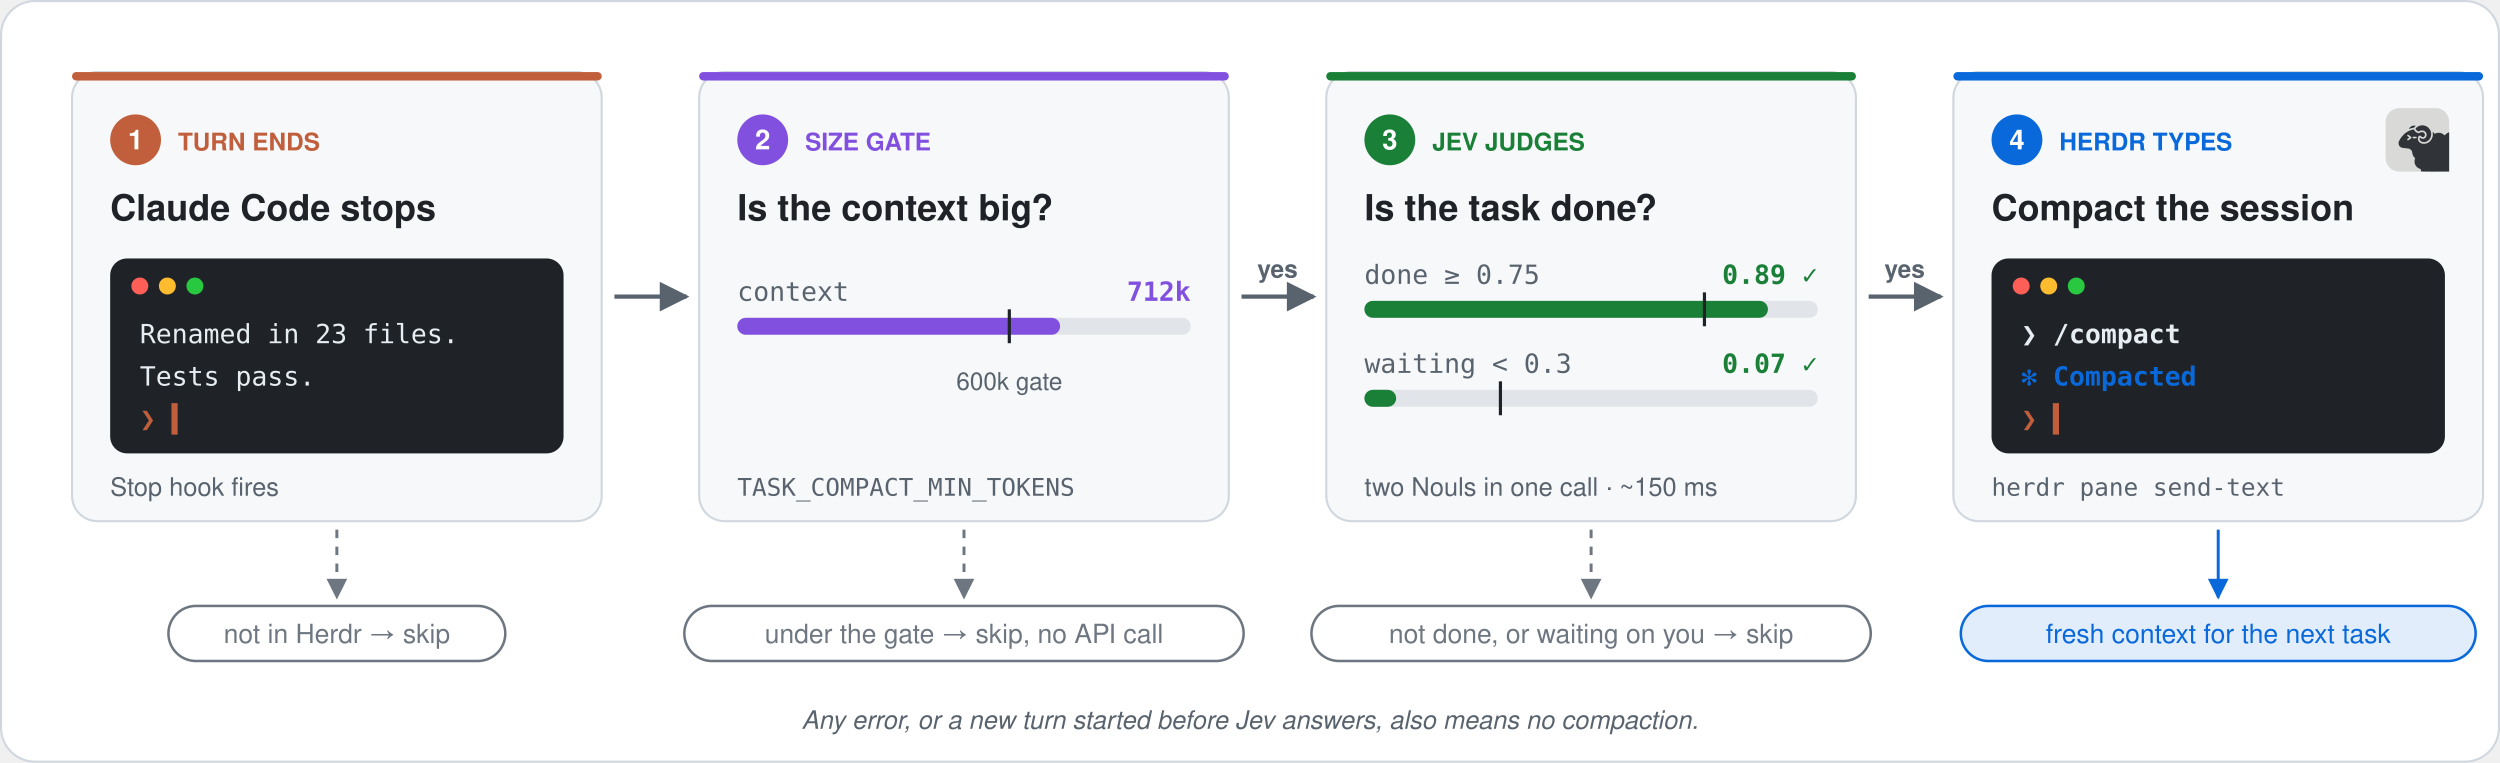
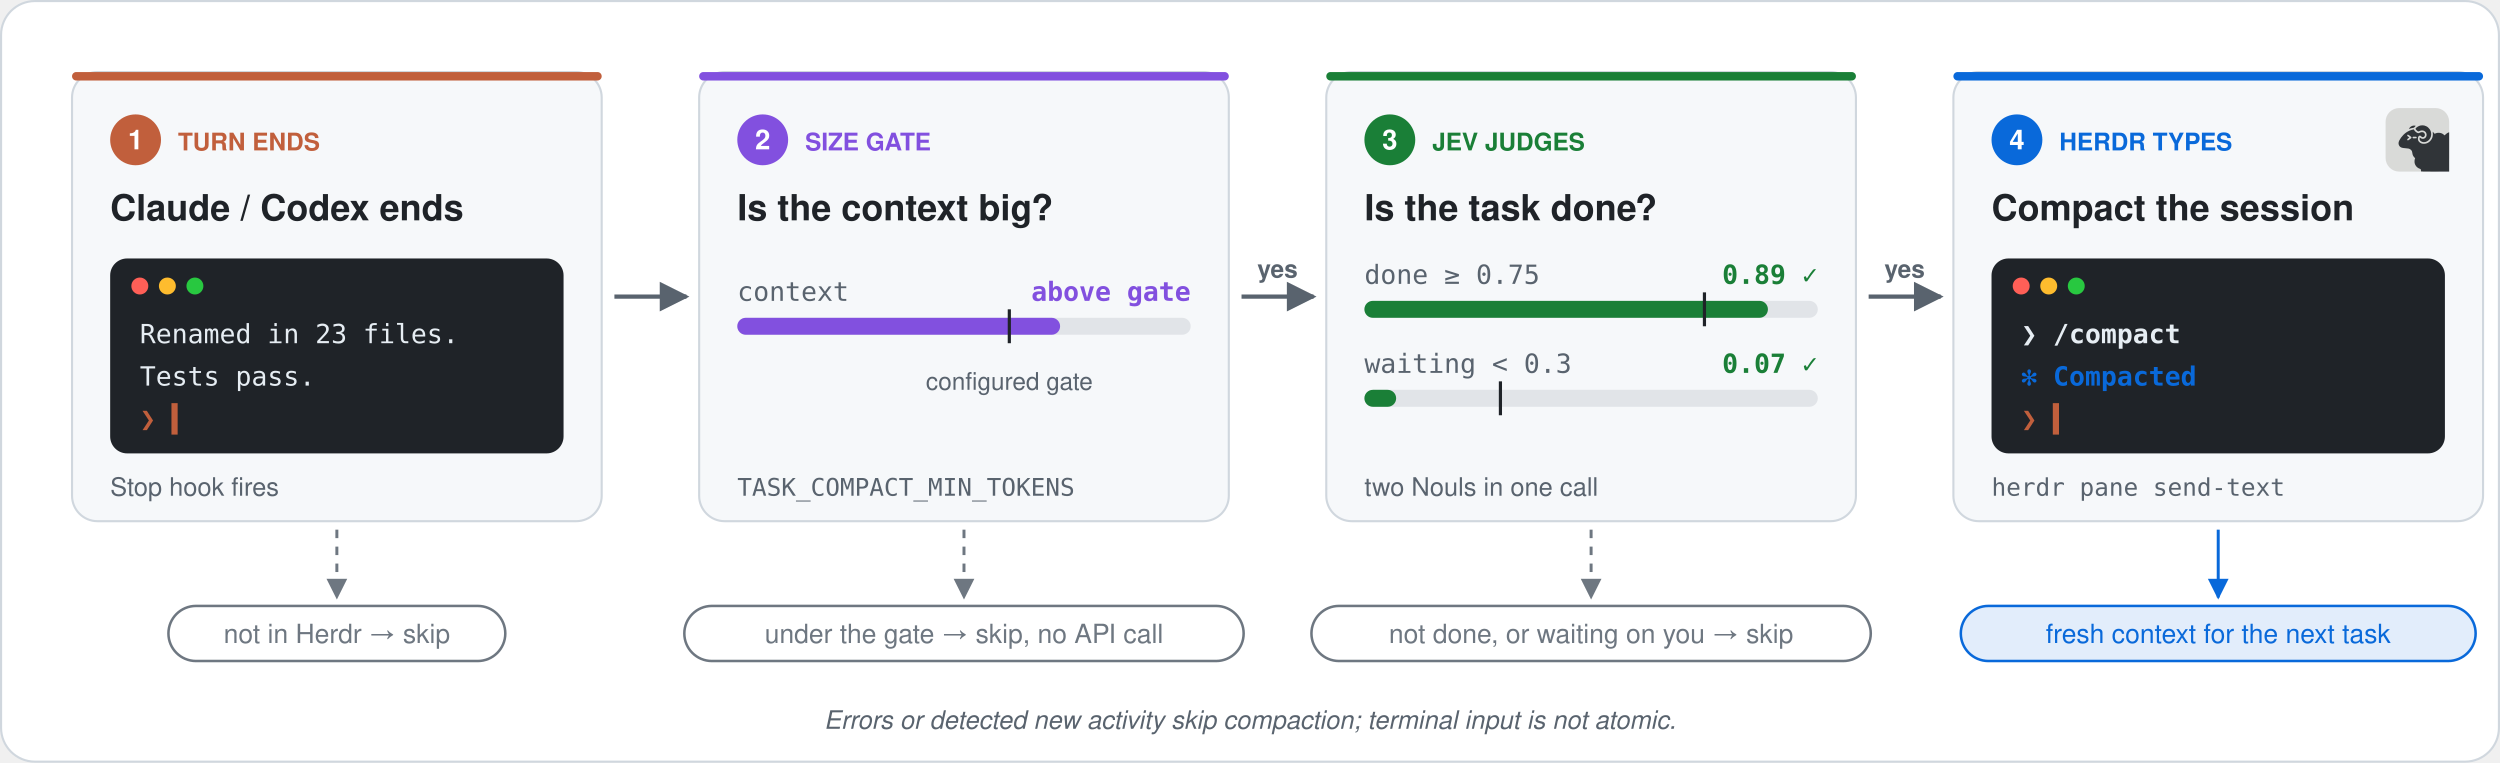
<svg xmlns="http://www.w3.org/2000/svg" width="1180" height="360" viewBox="0 0 1180 360" role="img" aria-label="Flow: turn ends, size gate, Jev judges the task done, Herdr types /compact">
  <defs>
    <marker id="head-muted" viewBox="0 0 10 10" refX="9" refY="5" markerWidth="7" markerHeight="7" orient="auto-start-reverse">
      <path d="M0,0 L10,5 L0,10 z" fill="#59636e" />
    </marker>
    <marker id="head-skip" viewBox="0 0 10 10" refX="9" refY="5" markerWidth="7" markerHeight="7" orient="auto-start-reverse">
      <path d="M0,0 L10,5 L0,10 z" fill="#6e7781" />
    </marker>
-     <marker id="head-claude" viewBox="0 0 10 10" refX="9" refY="5" markerWidth="7" markerHeight="7" orient="auto-start-reverse">
+     <marker id="head-agent" viewBox="0 0 10 10" refX="9" refY="5" markerWidth="7" markerHeight="7" orient="auto-start-reverse">
      <path d="M0,0 L10,5 L0,10 z" fill="#c15f3c" />
    </marker>
    <marker id="head-gate" viewBox="0 0 10 10" refX="9" refY="5" markerWidth="7" markerHeight="7" orient="auto-start-reverse">
      <path d="M0,0 L10,5 L0,10 z" fill="#8250df" />
    </marker>
    <marker id="head-jev" viewBox="0 0 10 10" refX="9" refY="5" markerWidth="7" markerHeight="7" orient="auto-start-reverse">
      <path d="M0,0 L10,5 L0,10 z" fill="#1a7f37" />
    </marker>
    <marker id="head-herdr" viewBox="0 0 10 10" refX="9" refY="5" markerWidth="7" markerHeight="7" orient="auto-start-reverse">
      <path d="M0,0 L10,5 L0,10 z" fill="#0969da" />
    </marker>
  </defs>
  <rect x="0.5" y="0.5" width="1179" height="359" rx="16" fill="#ffffff" stroke="#d0d7de" />
  <rect x="34" y="34" width="250" height="212" rx="12" fill="#f6f8fa" stroke="#d0d7de" />
  <rect x="34" y="34" width="250" height="4" rx="2" fill="#c15f3c" />
  <circle cx="64" cy="66" r="12" fill="#c15f3c" />
  <text x="64" y="70.5" font-family="-apple-system, BlinkMacSystemFont, 'Segoe UI', Helvetica, Arial, sans-serif" font-size="13" font-weight="700" fill="#ffffff" text-anchor="middle">1</text>
  <text x="84" y="71" font-family="-apple-system, BlinkMacSystemFont, 'Segoe UI', Helvetica, Arial, sans-serif" font-size="11.5" font-weight="700" fill="#c15f3c" text-anchor="start">TURN ENDS</text>
-   <text x="52" y="104" font-family="-apple-system, BlinkMacSystemFont, 'Segoe UI', Helvetica, Arial, sans-serif" font-size="17" font-weight="650" fill="#1f2328" text-anchor="start">Claude Code stops</text>
+   <text x="52" y="104" font-family="-apple-system, BlinkMacSystemFont, 'Segoe UI', Helvetica, Arial, sans-serif" font-size="17" font-weight="650" fill="#1f2328" text-anchor="start">Claude / Codex ends</text>
  <rect x="330" y="34" width="250" height="212" rx="12" fill="#f6f8fa" stroke="#d0d7de" />
  <rect x="330" y="34" width="250" height="4" rx="2" fill="#8250df" />
  <circle cx="360" cy="66" r="12" fill="#8250df" />
  <text x="360" y="70.5" font-family="-apple-system, BlinkMacSystemFont, 'Segoe UI', Helvetica, Arial, sans-serif" font-size="13" font-weight="700" fill="#ffffff" text-anchor="middle">2</text>
  <text x="380" y="71" font-family="-apple-system, BlinkMacSystemFont, 'Segoe UI', Helvetica, Arial, sans-serif" font-size="11.5" font-weight="700" fill="#8250df" text-anchor="start">SIZE GATE</text>
  <text x="348" y="104" font-family="-apple-system, BlinkMacSystemFont, 'Segoe UI', Helvetica, Arial, sans-serif" font-size="17" font-weight="650" fill="#1f2328" text-anchor="start">Is the context big?</text>
  <rect x="626" y="34" width="250" height="212" rx="12" fill="#f6f8fa" stroke="#d0d7de" />
  <rect x="626" y="34" width="250" height="4" rx="2" fill="#1a7f37" />
  <circle cx="656" cy="66" r="12" fill="#1a7f37" />
  <text x="656" y="70.5" font-family="-apple-system, BlinkMacSystemFont, 'Segoe UI', Helvetica, Arial, sans-serif" font-size="13" font-weight="700" fill="#ffffff" text-anchor="middle">3</text>
  <text x="676" y="71" font-family="-apple-system, BlinkMacSystemFont, 'Segoe UI', Helvetica, Arial, sans-serif" font-size="11.5" font-weight="700" fill="#1a7f37" text-anchor="start">JEV JUDGES</text>
  <text x="644" y="104" font-family="-apple-system, BlinkMacSystemFont, 'Segoe UI', Helvetica, Arial, sans-serif" font-size="17" font-weight="650" fill="#1f2328" text-anchor="start">Is the task done?</text>
  <rect x="922" y="34" width="250" height="212" rx="12" fill="#f6f8fa" stroke="#d0d7de" />
  <rect x="922" y="34" width="250" height="4" rx="2" fill="#0969da" />
  <circle cx="952" cy="66" r="12" fill="#0969da" />
  <text x="952" y="70.5" font-family="-apple-system, BlinkMacSystemFont, 'Segoe UI', Helvetica, Arial, sans-serif" font-size="13" font-weight="700" fill="#ffffff" text-anchor="middle">4</text>
  <text x="972" y="71" font-family="-apple-system, BlinkMacSystemFont, 'Segoe UI', Helvetica, Arial, sans-serif" font-size="11.5" font-weight="700" fill="#0969da" text-anchor="start">HERDR TYPES</text>
  <text x="940" y="104" font-family="-apple-system, BlinkMacSystemFont, 'Segoe UI', Helvetica, Arial, sans-serif" font-size="17" font-weight="650" fill="#1f2328" text-anchor="start">Compact the session</text>
  <svg x="1126" y="51" width="30" height="30" viewBox="0 0 512 512">
    <rect width="512" height="512" rx="110" fill="#d9dad8" />
    <g fill="#303438" transform="translate(0 512) scale(.1 -.1)">
      <path d="M2794 3710 c-129 -33 -299 -135 -359 -214 -21 -28 -26 -42 -21 -63 9 -38 154 -178 199 -192 32 -11 41 -9 104 23 171 86 354 70 475 -43 150 -138 150 -379 0 -511 -107 -95 -278 -94 -386 2 l-46 40 -11 -29 c-16 -40 -14 -122 4 -164 60 -144 264 -222 452 -174 360 92 559 494 430 868 -36 103 -81 173 -175 267 -71 72 -100 93 -180 132 -52 26 -127 54 -167 62 -96 21 -230 20 -319 -4z M2183 3695 c-116 -32 -221 -108 -273 -199 -17 -28 -30 -54 -30 -58 0 -4 20 1 45 12 66 28 220 68 294 76 64 7 65 7 137 83 40 41 71 77 69 79 -2 2 -21 8 -42 13 -55 12 -140 10 -200 -6z M2212 3388 c-159 -22 -390 -122 -559 -241 -299 -210 -585 -600 -609 -828 -12 -118 40 -251 125 -318 96 -76 178 -98 426 -116 110 -8 224 -21 254 -29 125 -34 230 -115 272 -211 11 -24 24 -81 30 -127 20 -170 65 -271 166 -374 34 -35 63 -65 63 -67 0 -1 -10 -27 -22 -57 -29 -76 -37 -259 -14 -350 42 -170 158 -318 311 -397 44 -23 98 -46 120 -52 22 -6 45 -14 51 -18 5 -5 15 -48 22 -96 6 -48 14 -92 17 -97 4 -6 415 -10 1131 -10 l1124 0 0 1584 0 1585 -55 -19 c-84 -29 -143 -68 -232 -154 l-83 -78 -54 49 c-111 102 -233 151 -391 160 -113 6 -199 -10 -298 -54 l-60 -27 -26 34 c-37 51 -120 134 -127 128 -3 -4 0 -34 7 -67 17 -89 7 -268 -21 -356 -103 -328 -377 -545 -688 -545 -161 0 -273 41 -373 137 -37 35 -66 75 -85 116 -79 173 -8 407 124 407 44 0 68 -14 117 -66 74 -78 167 -82 238 -9 60 62 72 147 33 231 -42 90 -120 130 -238 122 -50 -4 -85 -14 -131 -37 -89 -45 -122 -52 -176 -40 -92 20 -262 163 -302 253 -11 25 -21 45 -22 45 -1 -1 -30 -6 -65 -11z m-256 -505 c115 -88 129 -102 132 -131 2 -18 -2 -40 -9 -49 -7 -8 -69 -55 -138 -105 -103 -73 -130 -88 -151 -83 -35 8 -51 34 -48 74 3 31 12 42 83 92 44 31 80 61 82 66 1 4 -30 31 -69 58 -39 28 -77 56 -85 63 -18 19 -16 72 4 94 32 35 63 23 199 -79z m528 -88 c23 -24 28 -52 14 -82 l-13 -28 -141 -3 c-130 -2 -142 -1 -158 17 -23 26 -24 66 -1 91 16 18 32 20 151 20 105 0 136 -3 148 -15z" />
    </g>
  </svg>
  <rect x="52" y="122" width="214" height="92" rx="8" fill="#1f2328" />
  <circle cx="66" cy="135" r="4" fill="#ff5f57" />
  <circle cx="79" cy="135" r="4" fill="#febc2e" />
  <circle cx="92" cy="135" r="4" fill="#28c840" />
  <text x="66" y="162" font-family="ui-monospace, SFMono-Regular, Menlo, Consolas, monospace" font-size="12.5" font-weight="400" fill="#e6edf3" text-anchor="start">Renamed in 23 files.</text>
  <text x="66" y="182" font-family="ui-monospace, SFMono-Regular, Menlo, Consolas, monospace" font-size="12.5" font-weight="400" fill="#e6edf3" text-anchor="start">Tests pass.</text>
  <text x="66" y="202" font-family="ui-monospace, SFMono-Regular, Menlo, Consolas, monospace" font-size="12.5" font-weight="600" fill="#c15f3c" text-anchor="start">❯ ▍</text>
  <text x="52" y="234" font-family="-apple-system, BlinkMacSystemFont, 'Segoe UI', Helvetica, Arial, sans-serif" font-size="12" font-weight="400" fill="#59636e" text-anchor="start">Stop hook fires</text>
  <text x="348" y="142" font-family="ui-monospace, SFMono-Regular, Menlo, Consolas, monospace" font-size="12.5" font-weight="500" fill="#59636e" text-anchor="start">context</text>
-   <text x="562" y="142" font-family="ui-monospace, SFMono-Regular, Menlo, Consolas, monospace" font-size="12.5" font-weight="600" fill="#8250df" text-anchor="end">712k</text>
+   <text x="562" y="142" font-family="ui-monospace, SFMono-Regular, Menlo, Consolas, monospace" font-size="12.5" font-weight="600" fill="#8250df" text-anchor="end">above gate</text>
  <rect x="348" y="150" width="214" height="8" rx="4" fill="#e1e4e8" />
  <rect x="348" y="150" width="152.368" height="8" rx="4" fill="#8250df" />
  <line x1="476.4" y1="146" x2="476.4" y2="162" stroke="#1f2328" stroke-width="1.5" />
-   <text x="476.4" y="184" font-family="-apple-system, BlinkMacSystemFont, 'Segoe UI', Helvetica, Arial, sans-serif" font-size="11.5" font-weight="500" fill="#59636e" text-anchor="middle">600k gate</text>
+   <text x="476.4" y="184" font-family="-apple-system, BlinkMacSystemFont, 'Segoe UI', Helvetica, Arial, sans-serif" font-size="11.5" font-weight="500" fill="#59636e" text-anchor="middle">configured gate</text>
  <text x="348" y="234" font-family="ui-monospace, SFMono-Regular, Menlo, Consolas, monospace" font-size="11.5" font-weight="400" fill="#59636e" text-anchor="start">TASK_COMPACT_MIN_TOKENS</text>
  <text x="644" y="134" font-family="ui-monospace, SFMono-Regular, Menlo, Consolas, monospace" font-size="12.5" font-weight="500" fill="#59636e" text-anchor="start">done ≥ 0.75</text>
  <text x="858" y="134" font-family="ui-monospace, SFMono-Regular, Menlo, Consolas, monospace" font-size="12.5" font-weight="600" fill="#1a7f37" text-anchor="end">0.89 ✓</text>
  <rect x="644" y="142" width="214" height="8" rx="4" fill="#e1e4e8" />
  <rect x="644" y="142" width="190.46" height="8" rx="4" fill="#1a7f37" />
  <line x1="804.5" y1="138" x2="804.5" y2="154" stroke="#1f2328" stroke-width="1.5" />
  <text x="644" y="176" font-family="ui-monospace, SFMono-Regular, Menlo, Consolas, monospace" font-size="12.5" font-weight="500" fill="#59636e" text-anchor="start">waiting &lt; 0.3</text>
  <text x="858" y="176" font-family="ui-monospace, SFMono-Regular, Menlo, Consolas, monospace" font-size="12.5" font-weight="600" fill="#1a7f37" text-anchor="end">0.07 ✓</text>
  <rect x="644" y="184" width="214" height="8" rx="4" fill="#e1e4e8" />
  <rect x="644" y="184" width="14.98" height="8" rx="4" fill="#1a7f37" />
  <line x1="708.2" y1="180" x2="708.2" y2="196" stroke="#1f2328" stroke-width="1.5" />
-   <text x="644" y="234" font-family="-apple-system, BlinkMacSystemFont, 'Segoe UI', Helvetica, Arial, sans-serif" font-size="12" font-weight="400" fill="#59636e" text-anchor="start">two Nouls in one call · ~150 ms</text>
+   <text x="644" y="234" font-family="-apple-system, BlinkMacSystemFont, 'Segoe UI', Helvetica, Arial, sans-serif" font-size="12" font-weight="400" fill="#59636e" text-anchor="start">two Nouls in one call</text>
  <rect x="940" y="122" width="214" height="92" rx="8" fill="#1f2328" />
  <circle cx="954" cy="135" r="4" fill="#ff5f57" />
  <circle cx="967" cy="135" r="4" fill="#febc2e" />
  <circle cx="980" cy="135" r="4" fill="#28c840" />
  <text x="954" y="162" font-family="ui-monospace, SFMono-Regular, Menlo, Consolas, monospace" font-size="12.5" font-weight="600" fill="#e6edf3" text-anchor="start">❯ /compact</text>
  <text x="954" y="182" font-family="ui-monospace, SFMono-Regular, Menlo, Consolas, monospace" font-size="12.5" font-weight="600" fill="#0969da" text-anchor="start">✻ Compacted</text>
  <text x="954" y="202" font-family="ui-monospace, SFMono-Regular, Menlo, Consolas, monospace" font-size="12.5" font-weight="600" fill="#c15f3c" text-anchor="start">❯ ▍</text>
  <text x="940" y="234" font-family="ui-monospace, SFMono-Regular, Menlo, Consolas, monospace" font-size="11.5" font-weight="400" fill="#59636e" text-anchor="start">herdr pane send-text</text>
  <line x1="290" y1="140.0" x2="324" y2="140.0" stroke="#59636e" stroke-width="2" marker-end="url(#head-muted)" />
  <line x1="586" y1="140.0" x2="620" y2="140.0" stroke="#59636e" stroke-width="2" marker-end="url(#head-muted)" />
  <text x="603" y="131.0" font-family="-apple-system, BlinkMacSystemFont, 'Segoe UI', Helvetica, Arial, sans-serif" font-size="11.5" font-weight="600" fill="#59636e" text-anchor="middle">yes</text>
  <line x1="882" y1="140.0" x2="916" y2="140.0" stroke="#59636e" stroke-width="2" marker-end="url(#head-muted)" />
  <text x="899" y="131.0" font-family="-apple-system, BlinkMacSystemFont, 'Segoe UI', Helvetica, Arial, sans-serif" font-size="11.5" font-weight="600" fill="#59636e" text-anchor="middle">yes</text>
  <line x1="159.0" y1="250" x2="159.0" y2="282" stroke="#6e7781" stroke-width="1.4" stroke-dasharray="4 4" marker-end="url(#head-skip)" />
  <rect x="79.5" y="286" width="159.0" height="26" rx="13" fill="#ffffff" stroke="#6e7781" stroke-width="1.2" />
  <text x="159.0" y="303.5" font-family="-apple-system, BlinkMacSystemFont, 'Segoe UI', Helvetica, Arial, sans-serif" font-size="12.5" font-weight="500" fill="#6e7781" text-anchor="middle">not in Herdr → skip</text>
  <line x1="455.0" y1="250" x2="455.0" y2="282" stroke="#6e7781" stroke-width="1.4" stroke-dasharray="4 4" marker-end="url(#head-skip)" />
  <rect x="323.0" y="286" width="264.0" height="26" rx="13" fill="#ffffff" stroke="#6e7781" stroke-width="1.2" />
  <text x="455.0" y="303.5" font-family="-apple-system, BlinkMacSystemFont, 'Segoe UI', Helvetica, Arial, sans-serif" font-size="12.5" font-weight="500" fill="#6e7781" text-anchor="middle">under the gate → skip, no API call</text>
  <line x1="751.0" y1="250" x2="751.0" y2="282" stroke="#6e7781" stroke-width="1.4" stroke-dasharray="4 4" marker-end="url(#head-skip)" />
  <rect x="619.0" y="286" width="264.0" height="26" rx="13" fill="#ffffff" stroke="#6e7781" stroke-width="1.2" />
  <text x="751.0" y="303.5" font-family="-apple-system, BlinkMacSystemFont, 'Segoe UI', Helvetica, Arial, sans-serif" font-size="12.5" font-weight="500" fill="#6e7781" text-anchor="middle">not done, or waiting on you → skip</text>
  <line x1="1047.0" y1="250" x2="1047.0" y2="282" stroke="#0969da" stroke-width="1.4" marker-end="url(#head-herdr)" />
  <rect x="925.5" y="286" width="243" height="26" rx="13" fill="#ffffff" />
  <rect x="925.5" y="286" width="243" height="26" rx="13" fill="#0969da" fill-opacity="0.12" stroke="#0969da" stroke-width="1.2" />
  <text x="1047.0" y="303.5" font-family="-apple-system, BlinkMacSystemFont, 'Segoe UI', Helvetica, Arial, sans-serif" font-size="12.5" font-weight="500" fill="#0969da" text-anchor="middle">fresh context for the next task</text>
-   <text x="590.0" y="344" font-family="-apple-system, BlinkMacSystemFont, 'Segoe UI', Helvetica, Arial, sans-serif" font-size="12" font-weight="400" fill="#59636e" text-anchor="middle" font-style="italic">Any error, or a new turn started before Jev answers, also means no compaction.</text>
+   <text x="590.0" y="344" font-family="-apple-system, BlinkMacSystemFont, 'Segoe UI', Helvetica, Arial, sans-serif" font-size="12" font-weight="400" fill="#59636e" text-anchor="middle" font-style="italic">Errors or detected new activity skip compaction; terminal input is not atomic.</text>
</svg>
